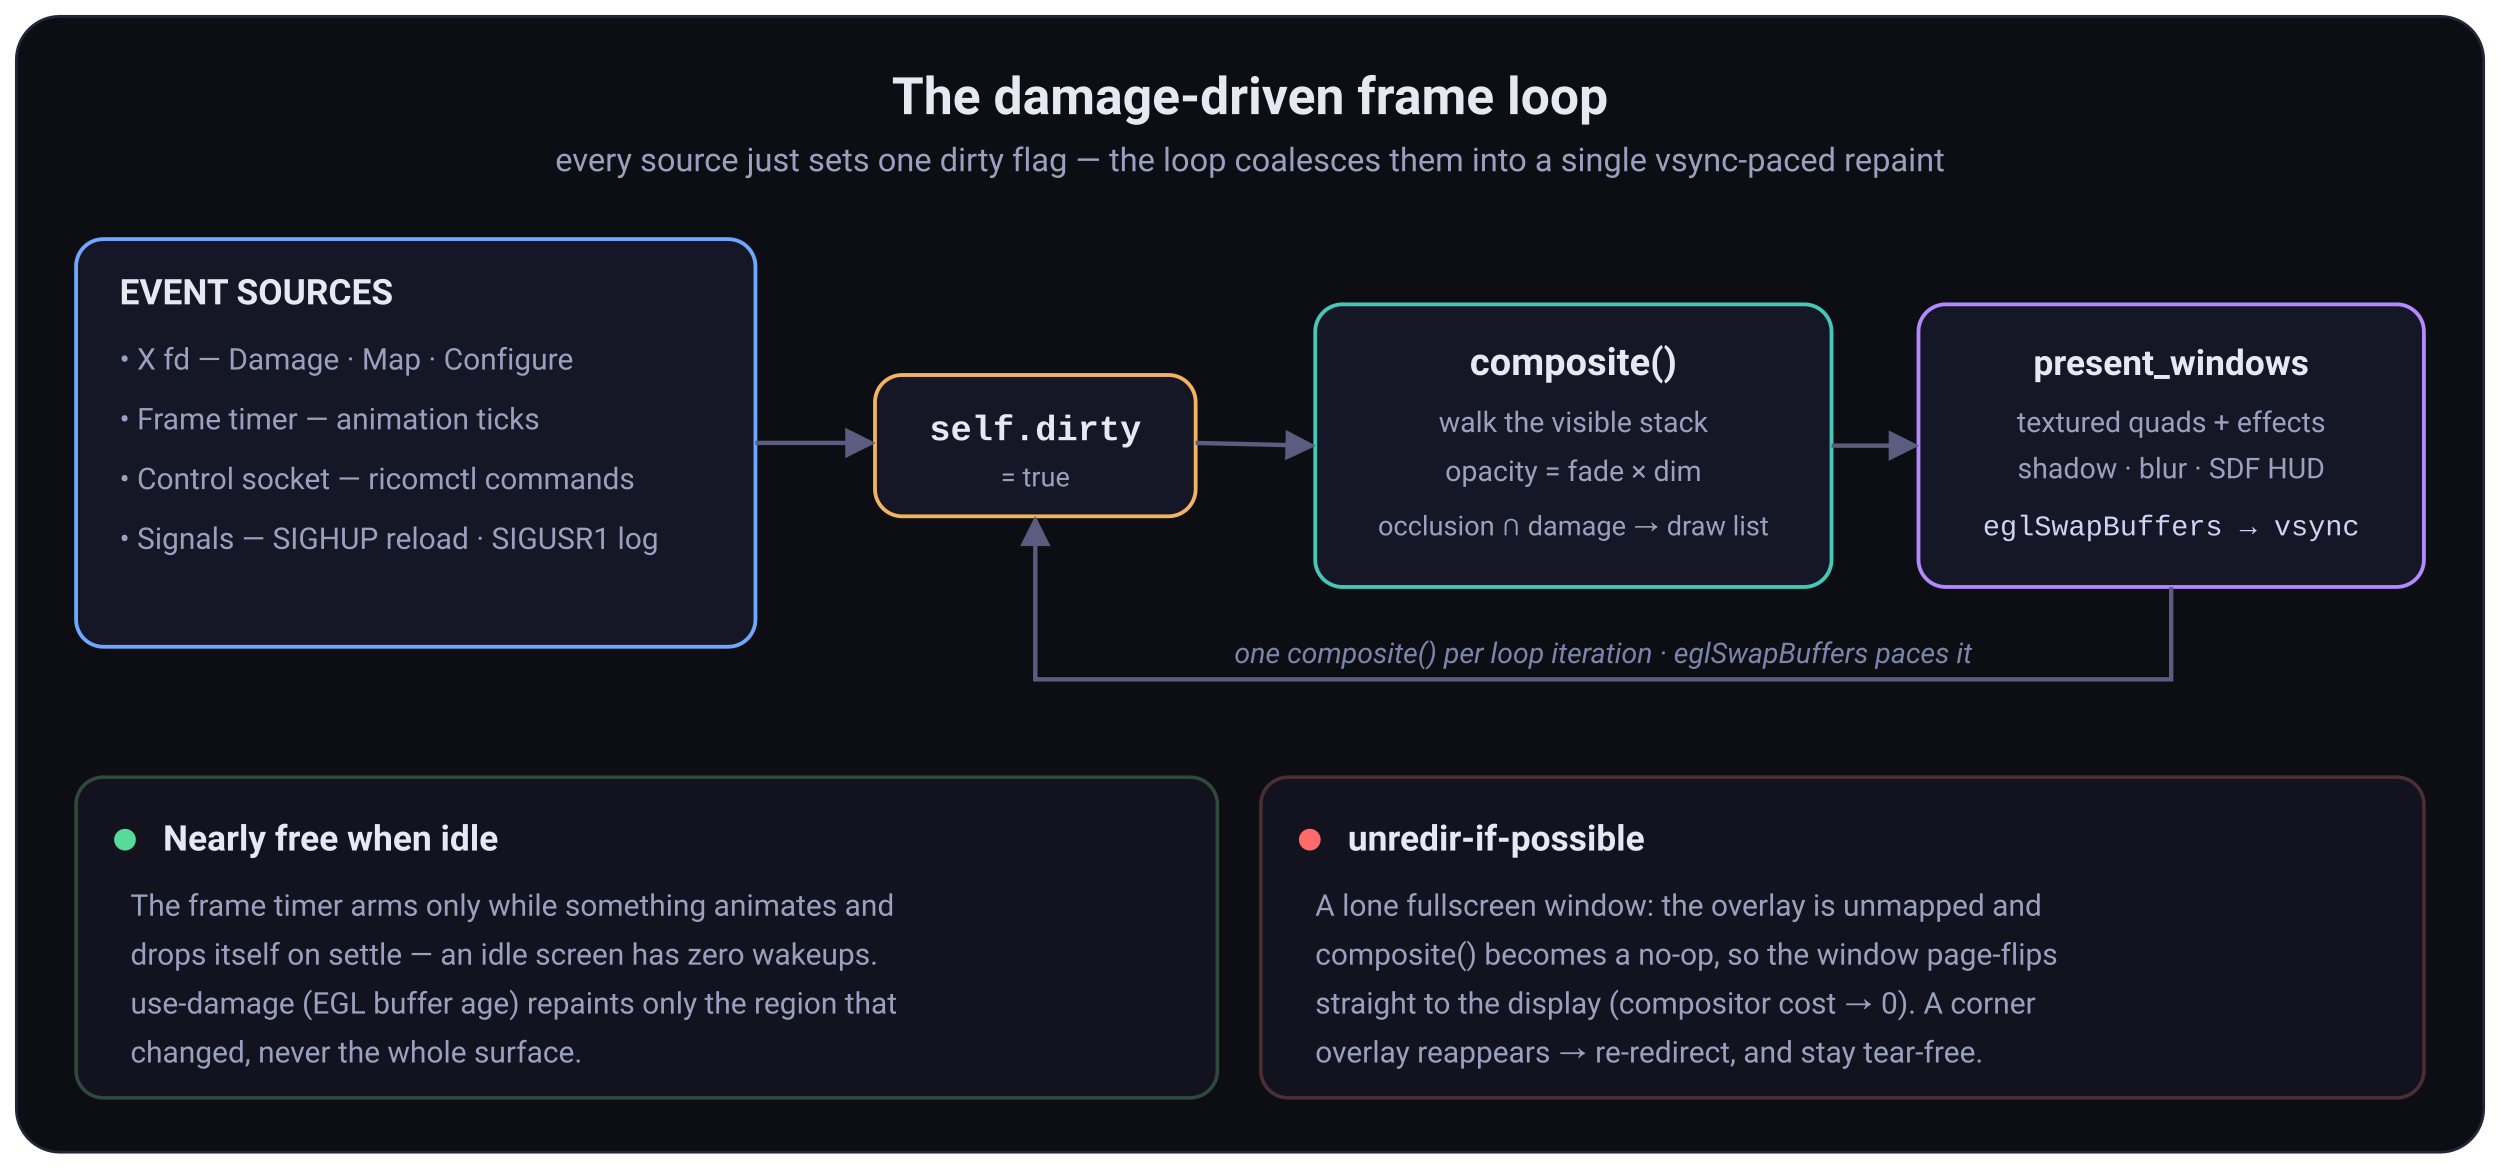
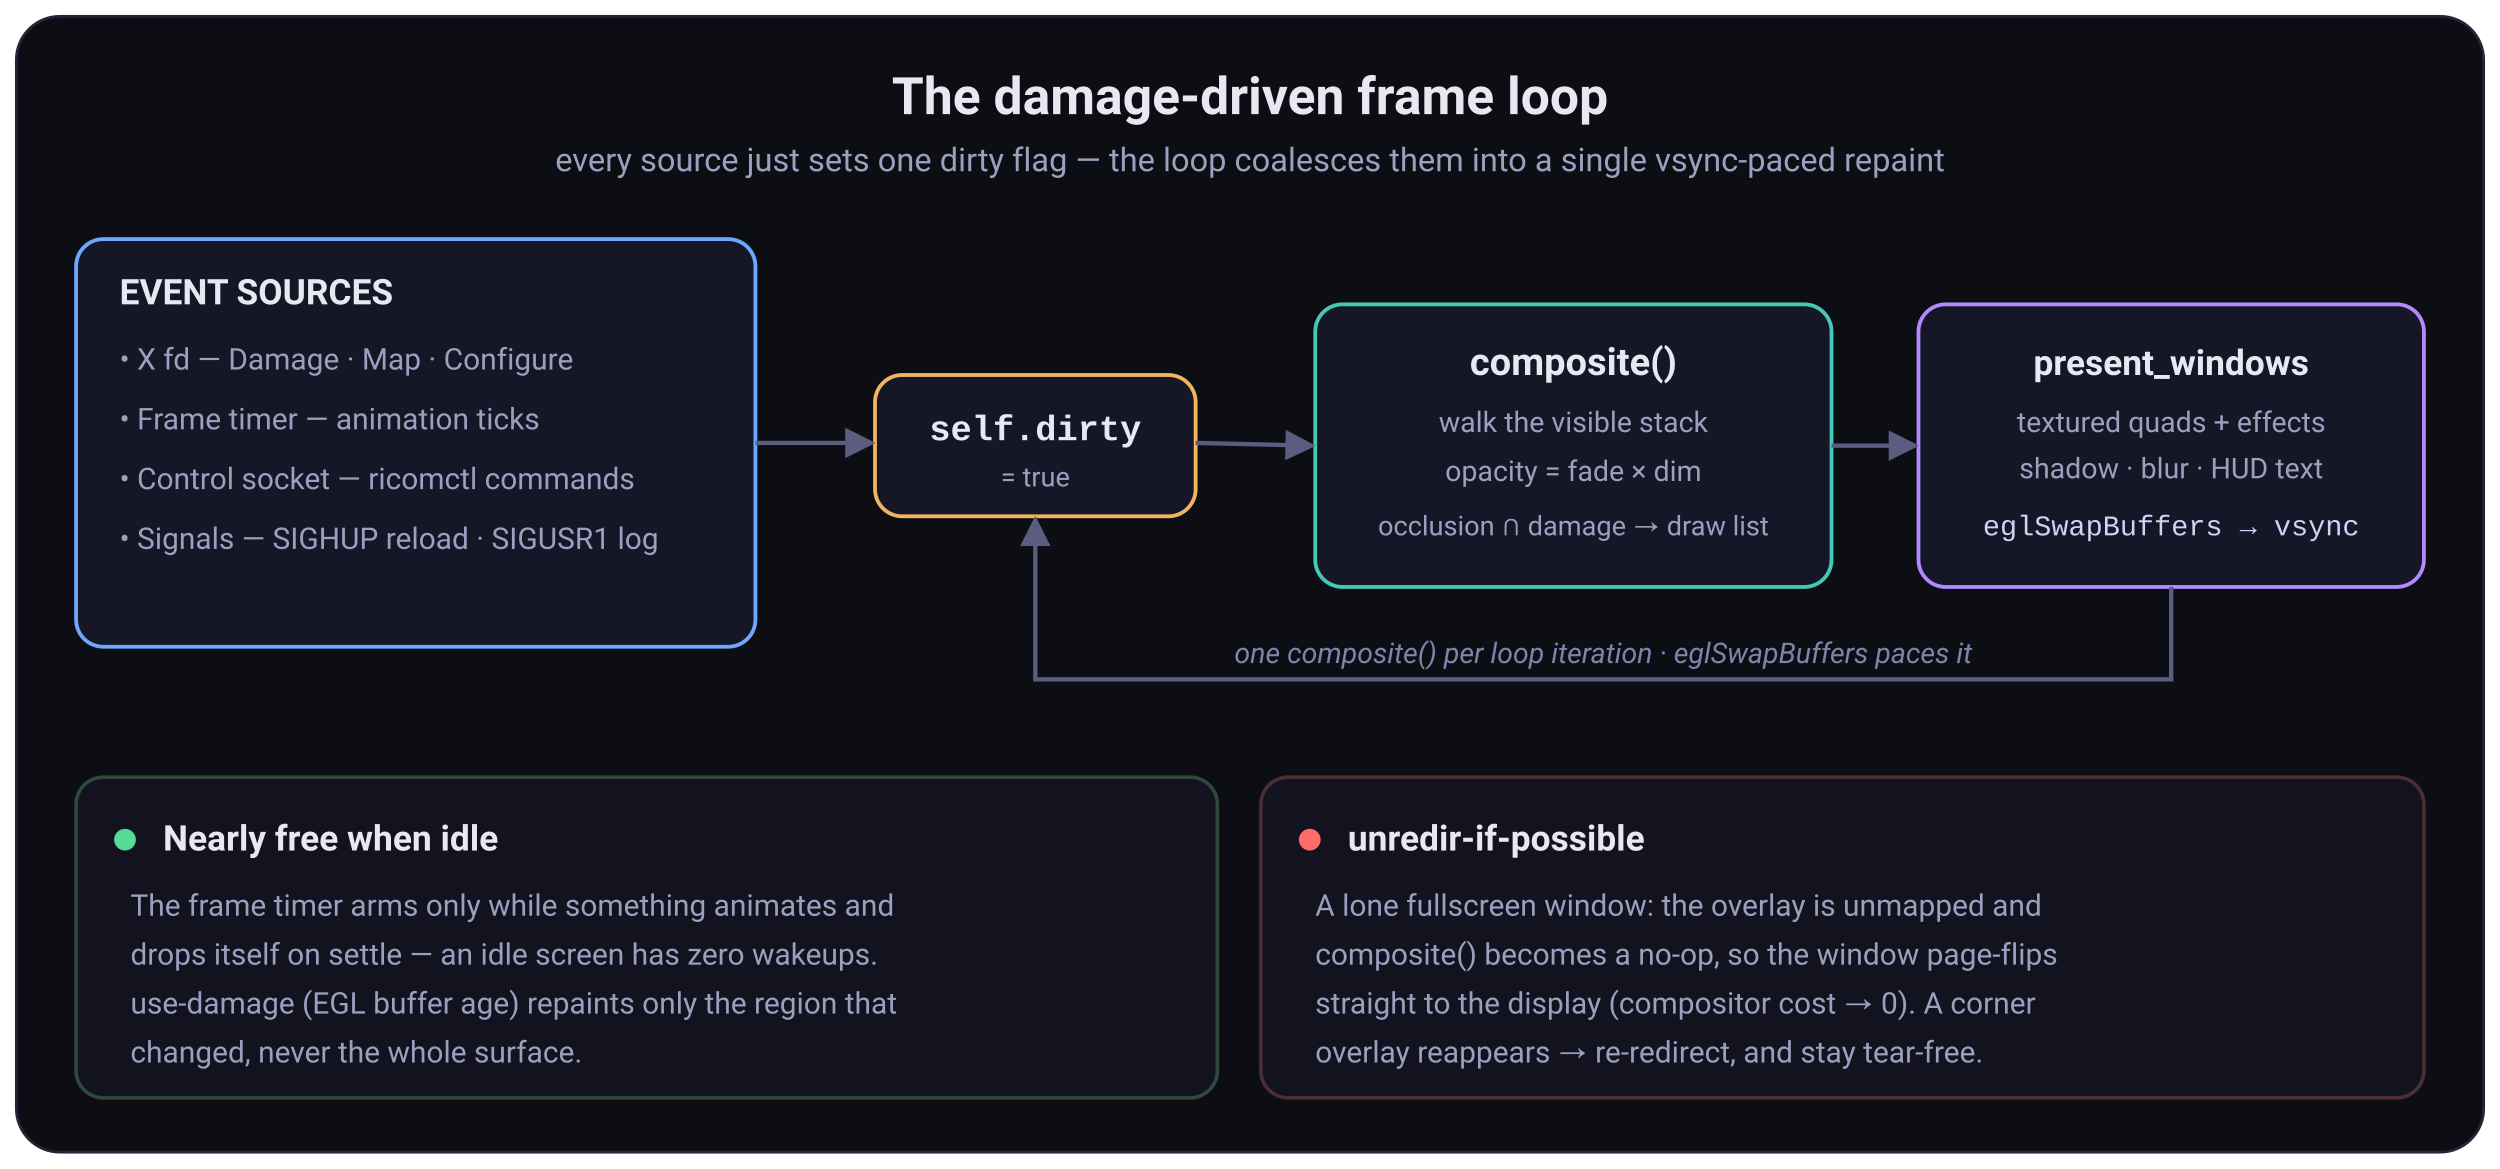
<svg xmlns="http://www.w3.org/2000/svg" viewBox="0 0 920 430" width="920" role="img" aria-label="The damage-driven frame loop: every event source sets one dirty flag; the loop coalesces them into a single vsync-paced composite and present. Idle costs nothing; a lone fullscreen window bypasses the compositor.">
  <style>
    text { font-family: -apple-system, BlinkMacSystemFont, 'Segoe UI', Roboto, Helvetica, Arial, sans-serif; }
    .mono { font-family: ui-monospace, SFMono-Regular, Menlo, Consolas, 'Liberation Mono', monospace; }
    .t    { fill: #e8e8f2; }
    .m    { fill: #9aa0bf; }
    .code { fill: #cfd3f5; }
    .tag  { fill: #7d84ab; font-style: italic; }
    .box  { fill: #151626; }
  </style>
  <defs>
    <marker id="arw2" viewBox="0 0 10 10" refX="8" refY="5" markerWidth="7" markerHeight="7" orient="auto-start-reverse">
      <path d="M0,0 L10,5 L0,10 z" fill="#5a5d80" />
    </marker>
  </defs>
  <rect x="6" y="6" width="908" height="418" rx="16" fill="#0d0e14" stroke="#23253a" />
  <text x="460" y="42" class="t" font-size="19" font-weight="700" text-anchor="middle">The damage-driven frame loop</text>
  <text x="460" y="63" class="m" font-size="12" text-anchor="middle">every source just sets one dirty flag — the loop coalesces them into a single vsync-paced repaint</text>
  <rect class="box" x="28" y="88" width="250" height="150" rx="10" stroke="#6ea8fe" stroke-width="1.4" />
  <text x="44" y="112" class="t" font-size="13" font-weight="700">EVENT SOURCES</text>
  <text x="44" y="136" class="m" font-size="11">• X fd — Damage · Map · Configure</text>
  <text x="44" y="158" class="m" font-size="11">• Frame timer — animation ticks</text>
  <text x="44" y="180" class="m" font-size="11">• Control socket — ricomctl commands</text>
  <text x="44" y="202" class="m" font-size="11">• Signals — SIGHUP reload · SIGUSR1 log</text>
  <rect class="box" x="322" y="138" width="118" height="52" rx="10" stroke="#f2b45e" stroke-width="1.4" />
  <text x="381" y="162" class="t mono" font-size="13" font-weight="600" text-anchor="middle">self.dirty</text>
  <text x="381" y="179" class="m" font-size="10" text-anchor="middle">= true</text>
  <rect class="box" x="484" y="112" width="190" height="104" rx="10" stroke="#45c8b6" stroke-width="1.4" />
  <text x="579" y="138" class="t" font-size="14" font-weight="600" text-anchor="middle">composite()</text>
  <text x="579" y="159" class="m" font-size="10.5" text-anchor="middle">walk the visible stack</text>
  <text x="579" y="177" class="m" font-size="10.5" text-anchor="middle">opacity = fade × dim</text>
  <text x="579" y="197" class="m" font-size="10" text-anchor="middle">occlusion ∩ damage → draw list</text>
  <rect class="box" x="706" y="112" width="186" height="104" rx="10" stroke="#b389ff" stroke-width="1.4" />
  <text x="799" y="138" class="t" font-size="13" font-weight="600" text-anchor="middle">present_windows</text>
  <text x="799" y="159" class="m" font-size="10.5" text-anchor="middle">textured quads + effects</text>
-   <text x="799" y="176" class="m" font-size="10.5" text-anchor="middle">shadow · blur · SDF HUD</text>
+   <text x="799" y="176" class="m" font-size="10.5" text-anchor="middle">shadow · blur · HUD text</text>
  <text x="799" y="197" class="code mono" font-size="10.5" text-anchor="middle">eglSwapBuffers → vsync</text>
  <line x1="278" y1="163" x2="320" y2="163" stroke="#5a5d80" stroke-width="1.6" marker-end="url(#arw2)" />
  <line x1="440" y1="163" x2="482" y2="164" stroke="#5a5d80" stroke-width="1.6" marker-end="url(#arw2)" />
  <line x1="674" y1="164" x2="704" y2="164" stroke="#5a5d80" stroke-width="1.6" marker-end="url(#arw2)" />
  <path d="M799,216 L799,250 L381,250 L381,192" fill="none" stroke="#5a5d80" stroke-width="1.6" marker-end="url(#arw2)" />
  <text x="590" y="244" class="tag" font-size="10.5" text-anchor="middle">one composite() per loop iteration · eglSwapBuffers paces it</text>
  <rect x="28" y="286" width="420" height="118" rx="10" fill="#12131f" stroke="#2f4a3a" stroke-width="1.3" />
  <circle cx="46" cy="309" r="4" fill="#57d998" />
  <text x="60" y="313" class="t" font-size="13" font-weight="700">Nearly free when idle</text>
  <text x="48" y="337" class="m" font-size="11">The frame timer arms only while something animates and</text>
  <text x="48" y="355" class="m" font-size="11">drops itself on settle — an idle screen has zero wakeups.</text>
  <text x="48" y="373" class="m" font-size="11">use-damage (EGL buffer age) repaints only the region that</text>
  <text x="48" y="391" class="m" font-size="11">changed, never the whole surface.</text>
  <rect x="464" y="286" width="428" height="118" rx="10" fill="#12131f" stroke="#4a2f33" stroke-width="1.3" />
  <circle cx="482" cy="309" r="4" fill="#ff6b6b" />
  <text x="496" y="313" class="t" font-size="13" font-weight="700">unredir-if-possible</text>
  <text x="484" y="337" class="m" font-size="11">A lone fullscreen window: the overlay is unmapped and</text>
  <text x="484" y="355" class="m" font-size="11">composite() becomes a no-op, so the window page-flips</text>
  <text x="484" y="373" class="m" font-size="11">straight to the display (compositor cost → 0). A corner</text>
  <text x="484" y="391" class="m" font-size="11">overlay reappears → re-redirect, and stay tear-free.</text>
</svg>
